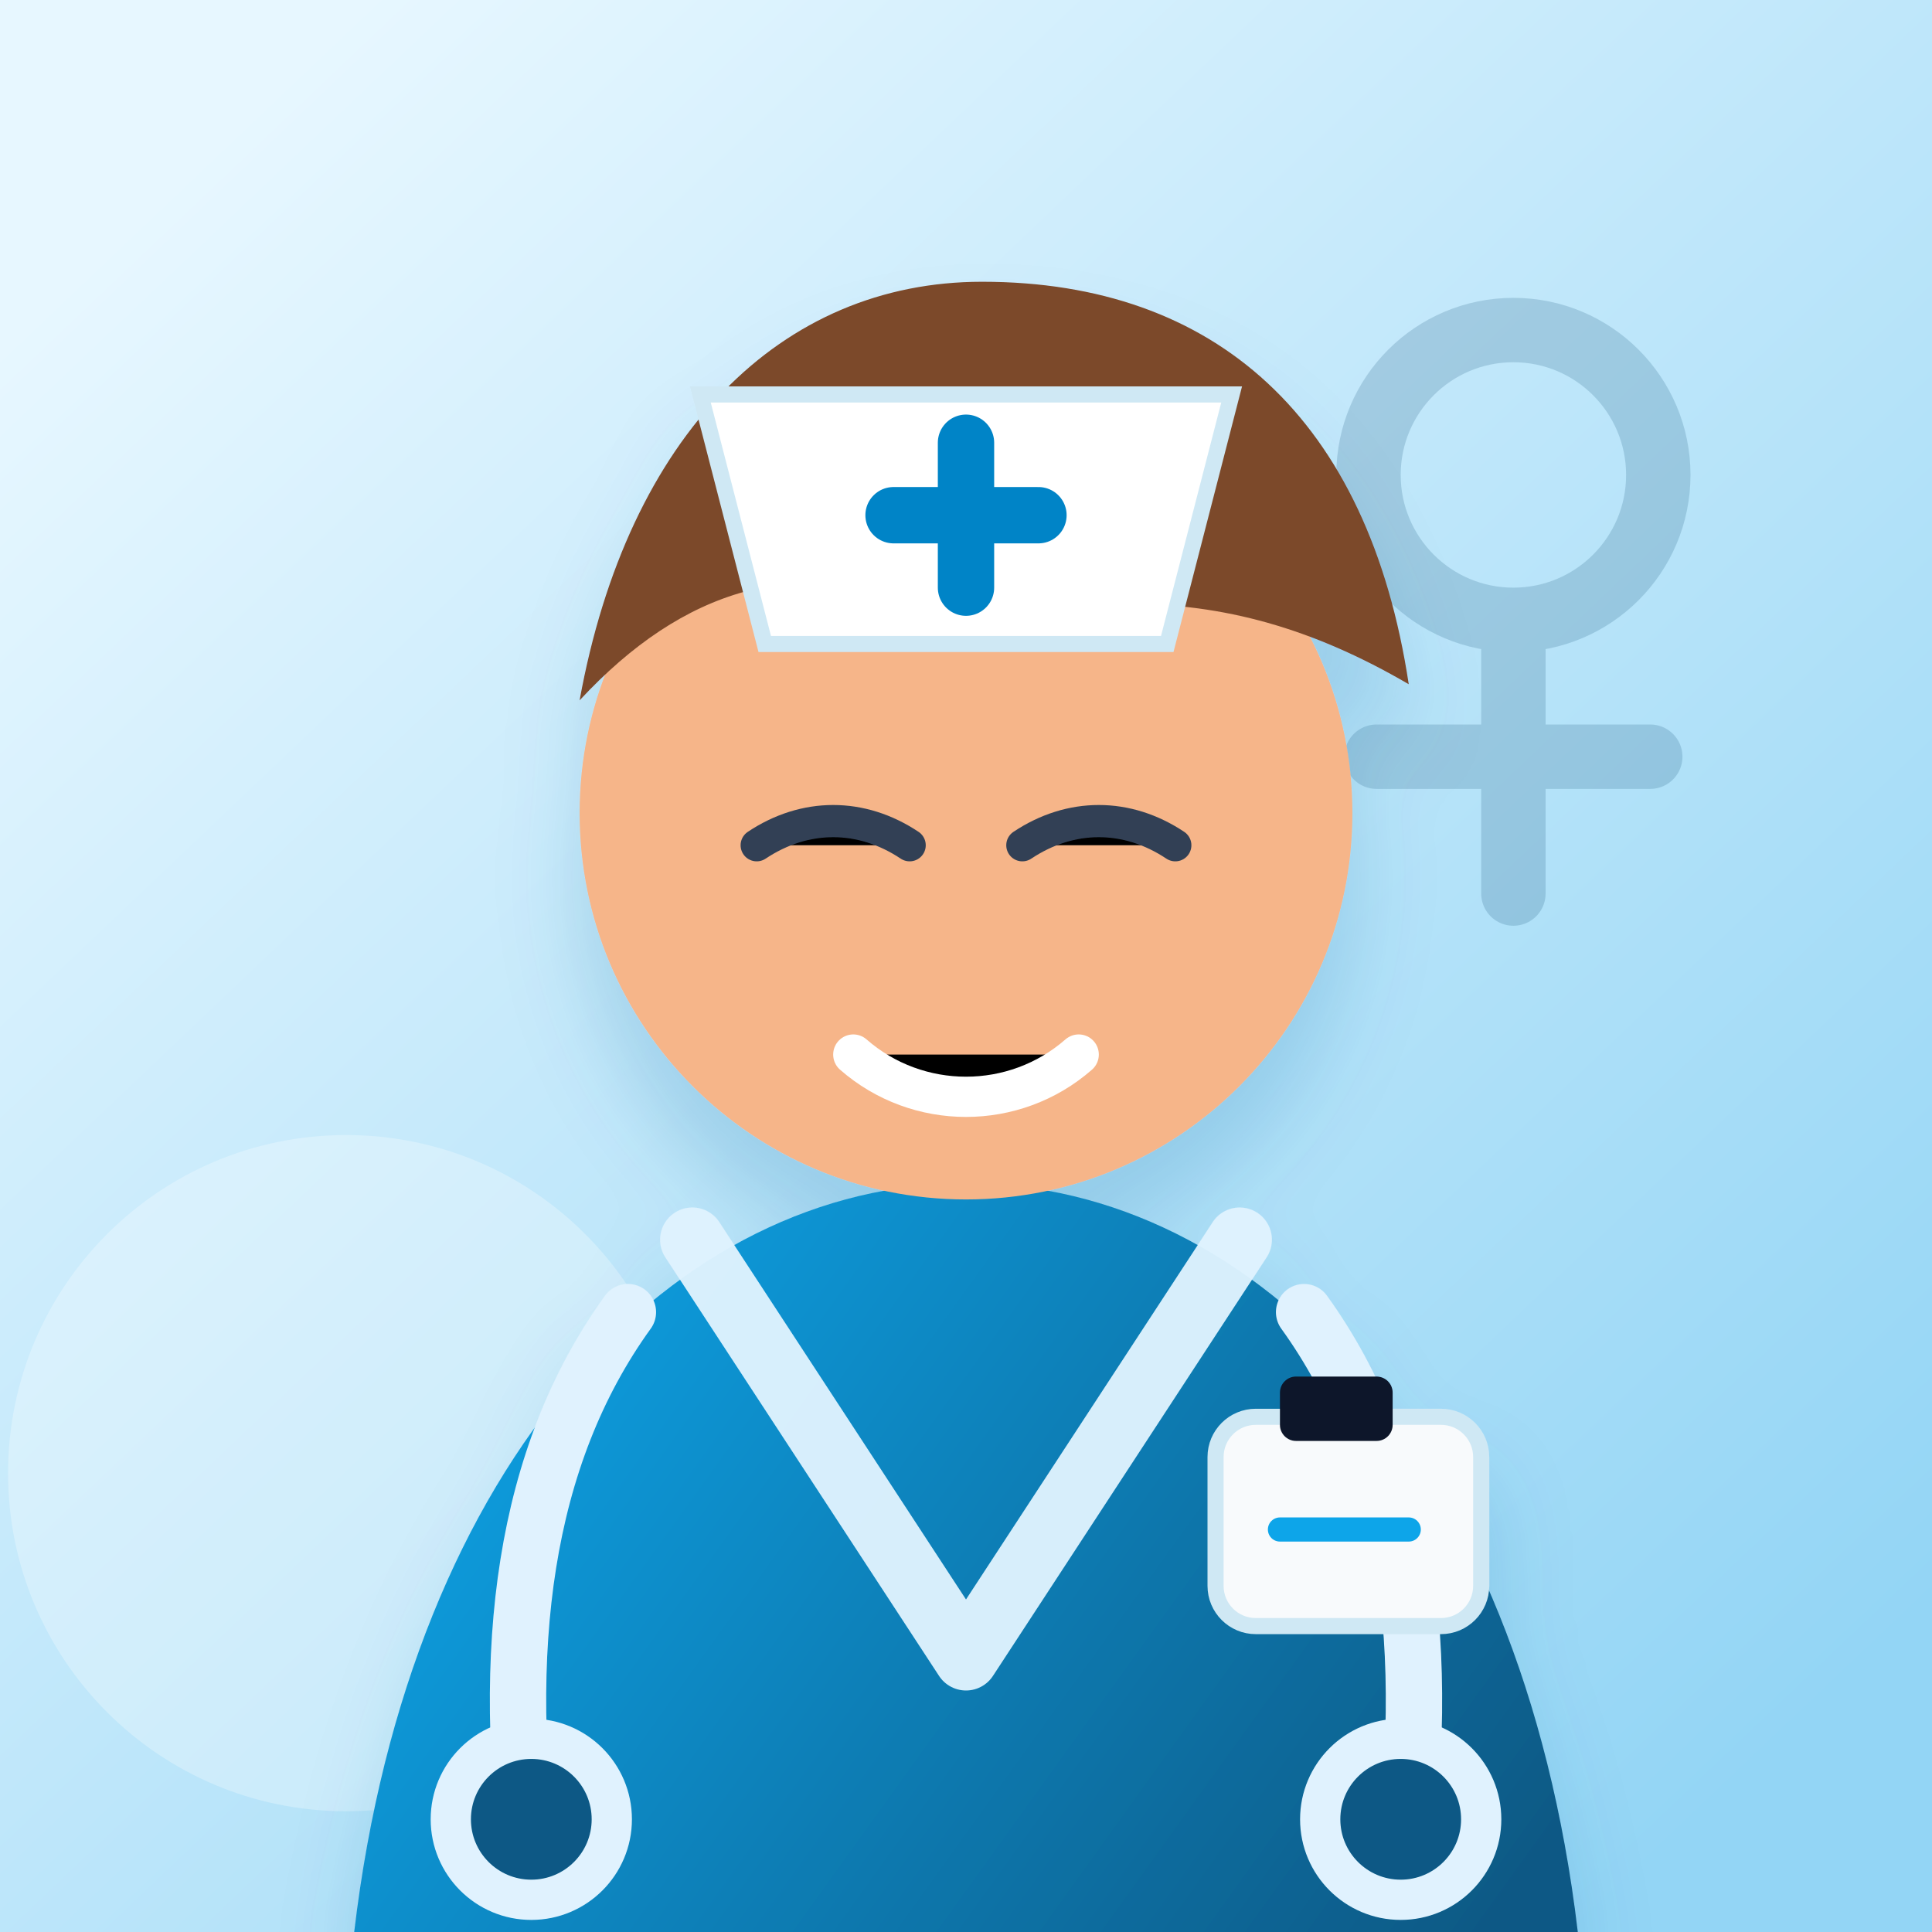
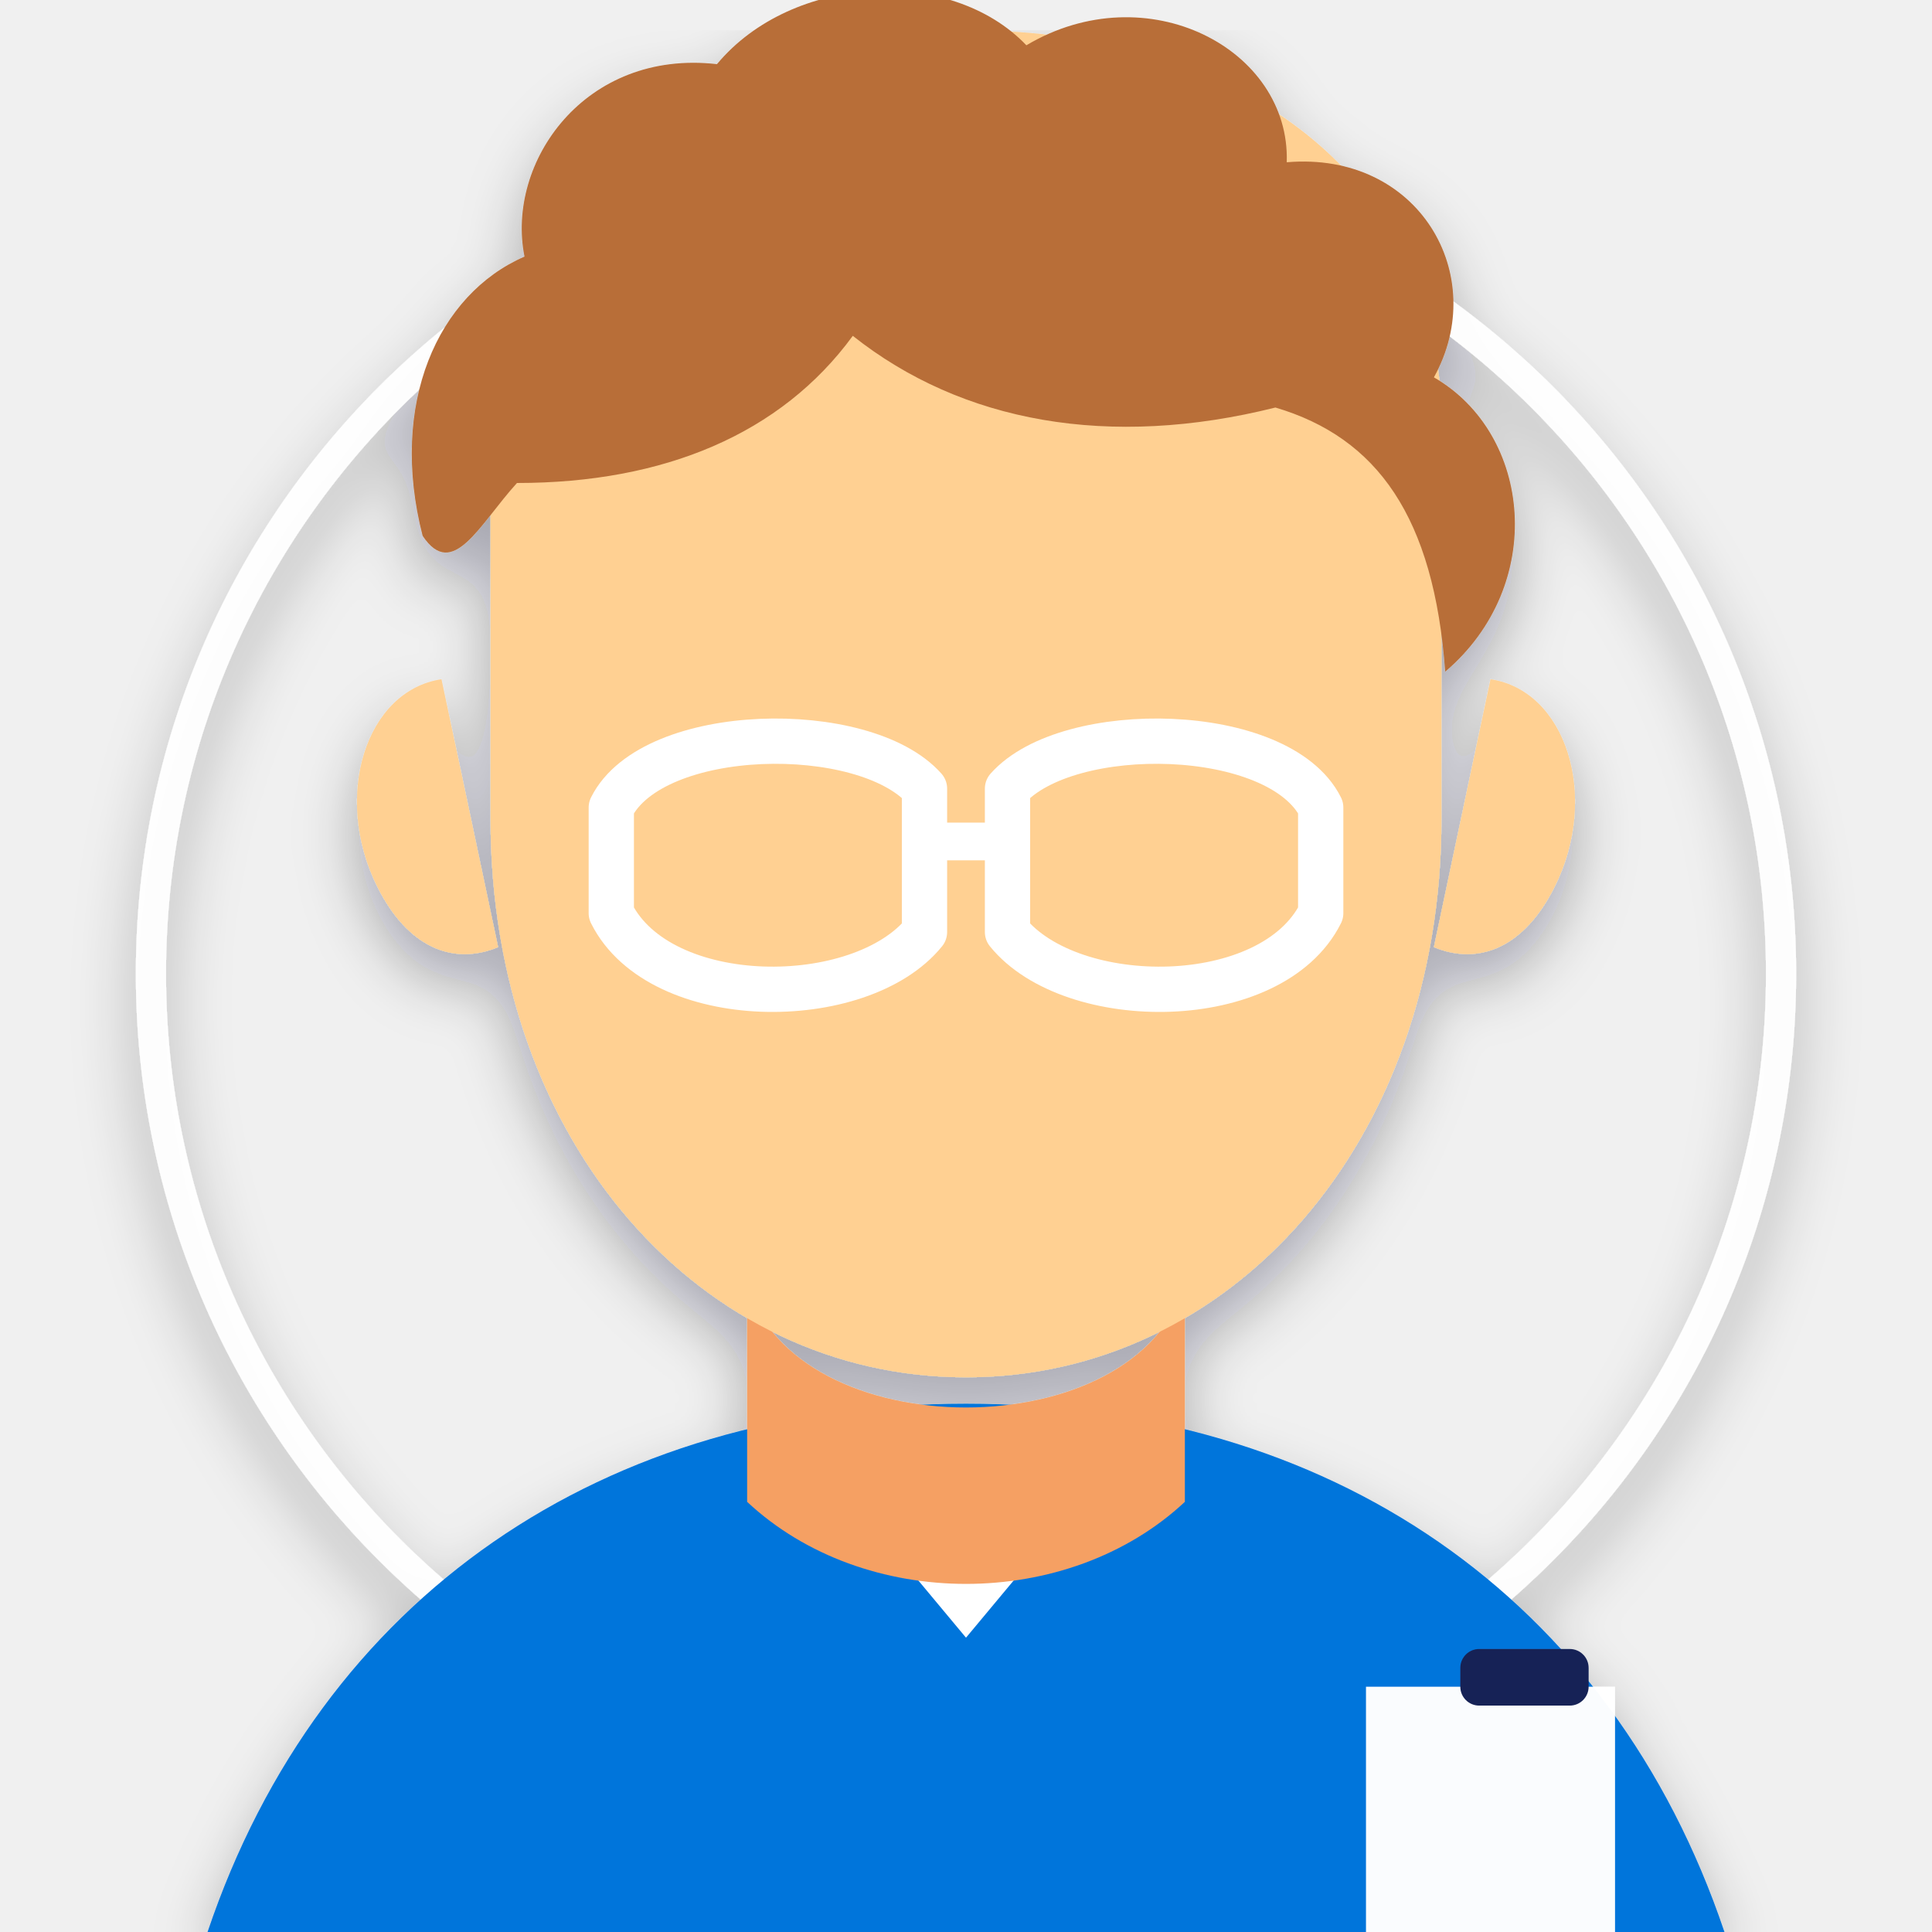
- <svg xmlns="http://www.w3.org/2000/svg" viewBox="0 0 240 240" role="img" aria-label="آیکون پرستار آقا">
+ <svg xmlns="http://www.w3.org/2000/svg" width="512" height="512" viewBox="0 0 512 512">
  <defs>
-     <linearGradient id="bg" x1="24" y1="20" x2="216" y2="222" gradientUnits="userSpaceOnUse">
-       <stop stop-color="#e7f7ff" />
-       <stop offset="1" stop-color="#93d5f5" />
+     <linearGradient id="skin" x1="170" y1="85" x2="350" y2="360">
+       <stop stop-color="#ffd092" />
+       <stop offset="1" stop-color="#ff9d62" />
    </linearGradient>
-     <linearGradient id="scrub" x1="56" y1="148" x2="184" y2="240" gradientUnits="userSpaceOnUse">
-       <stop stop-color="#0ea5e9" />
-       <stop offset="1" stop-color="#075985" />
+     <linearGradient id="hair" x1="125" y1="0" x2="400" y2="180">
+       <stop stop-color="#b86e39" />
+       <stop offset="1" stop-color="#6c351e" />
+     </linearGradient>
+     <linearGradient id="scrub" x1="70" y1="360" x2="460" y2="520">
+       <stop stop-color="#0475db" />
+       <stop offset="1" stop-color="#034ea2" />
    </linearGradient>
    <filter id="shadow" x="-20%" y="-20%" width="140%" height="150%">
-       <feDropShadow dx="0" dy="8" stdDeviation="5" flood-color="#0369a1" flood-opacity=".18" />
+       <feDropShadow dx="0" dy="8" stdDeviation="8" flood-color="#03101a" flood-opacity=".30" />
    </filter>
  </defs>
-   <rect width="240" height="240" fill="url(#bg)" />
-   <path d="M188 41a18 18 0 1 1 0 36 18 18 0 0 1 0-36Zm0 36v34m0-17h-17m17 0h17" fill="none" stroke="#0c4a6e" stroke-width="8" stroke-linecap="round" opacity=".18" />
-   <circle cx="43" cy="183" r="42" fill="#ffffff" opacity=".28" />
  <g filter="url(#shadow)">
-     <path d="M44 240c7-59 40-93 76-93s69 34 76 93H44Z" fill="url(#scrub)" />
-     <path d="M86 154 120 206l34-52" fill="none" stroke="#e0f2fe" stroke-width="8" stroke-linecap="round" stroke-linejoin="round" opacity=".96" />
-     <path d="M78 163c-13 18-16 42-12 70" fill="none" stroke="#e0f2fe" stroke-width="7" stroke-linecap="round" />
-     <path d="M162 163c13 18 16 42 12 70" fill="none" stroke="#e0f2fe" stroke-width="7" stroke-linecap="round" />
-     <circle cx="66" cy="226" r="10" fill="#075985" stroke="#e0f2fe" stroke-width="5" />
-     <circle cx="174" cy="226" r="10" fill="#075985" stroke="#e0f2fe" stroke-width="5" />
-     <circle cx="120" cy="101" r="48" fill="#f6b589" />
-     <path d="M72 87c6-33 25-52 50-52 29 0 48 17 53 50-12-7-23-10-35-10-5-12-17-19-33-18 7 5 10 11 9 18-17-6-31-2-44 12Z" fill="#7c4a2c" />
-     <path d="M87 49h66l-8 31H95L87 49Z" fill="#ffffff" stroke="#cfe8f4" stroke-width="2" />
-     <path d="M120 55v18M111 64h18" stroke="#0284c7" stroke-width="7" stroke-linecap="round" />
-     <path d="M94 105c6-4 13-4 19 0M127 105c6-4 13-4 19 0" stroke="#334155" stroke-width="4" stroke-linecap="round" />
-     <path d="M106 131c8 7 20 7 28 0" stroke="#ffffff" stroke-width="5" stroke-linecap="round" />
-     <rect x="151" y="176" width="33" height="26" rx="5" fill="#f8fafc" stroke="#cfe8f4" stroke-width="2" />
-     <rect x="159" y="171" width="14" height="8" rx="2" fill="#0f172a" />
-     <path d="M159 190h16" stroke="#0ea5e9" stroke-width="3" stroke-linecap="round" />
+     <circle cx="256" cy="258" r="216" fill="none" stroke="#fff" stroke-width="8" opacity=".94" />
+     <path d="M55 512c30-89 105-140 201-140s171 51 201 140z" fill="url(#scrub)" />
+     <path d="M206 374h100l-50 60z" fill="#fff" />
+     <path d="M198 340c12 44 104 44 116 0v58c-31 29-85 29-116 0z" fill="#f5a064" />
+     <path d="M117 180c-20 3-29 31-17 55 8 16 20 21 32 16zM395 180c20 3 29 31 17 55-8 16-20 21-32 16z" fill="url(#skin)" />
+     <path d="M130 112c0-64 52-104 126-104s126 40 126 104v105c0 86-56 148-126 148s-126-62-126-148z" fill="url(#skin)" />
+     <path d="M112 142c-9-35 4-64 27-74-5-25 16-55 51-51 20-24 62-26 82-5 32-19 70 1 69 31 35-3 54 30 39 57 26 15 30 55 3 78-3-41-18-62-45-70-44 11-83 4-112-19-19 26-50 39-89 39-10 11-17 26-25 14z" fill="url(#hair)" />
+     <path d="M162 214c11-22 67-23 83-5v38c-17 21-70 21-83-5zM267 209c16-18 72-17 83 5v28c-13 26-66 26-83 5z" fill="none" stroke="#fff" stroke-width="12" stroke-linejoin="round" />
+     <path d="M245 223h22" stroke="#fff" stroke-width="10" stroke-linecap="round" />
+     <path d="M362 447h66v65h-66z" fill="#fff" opacity=".98" />
+     <rect x="387" y="437" width="34" height="15" rx="5" fill="#152356" />
  </g>
</svg>
